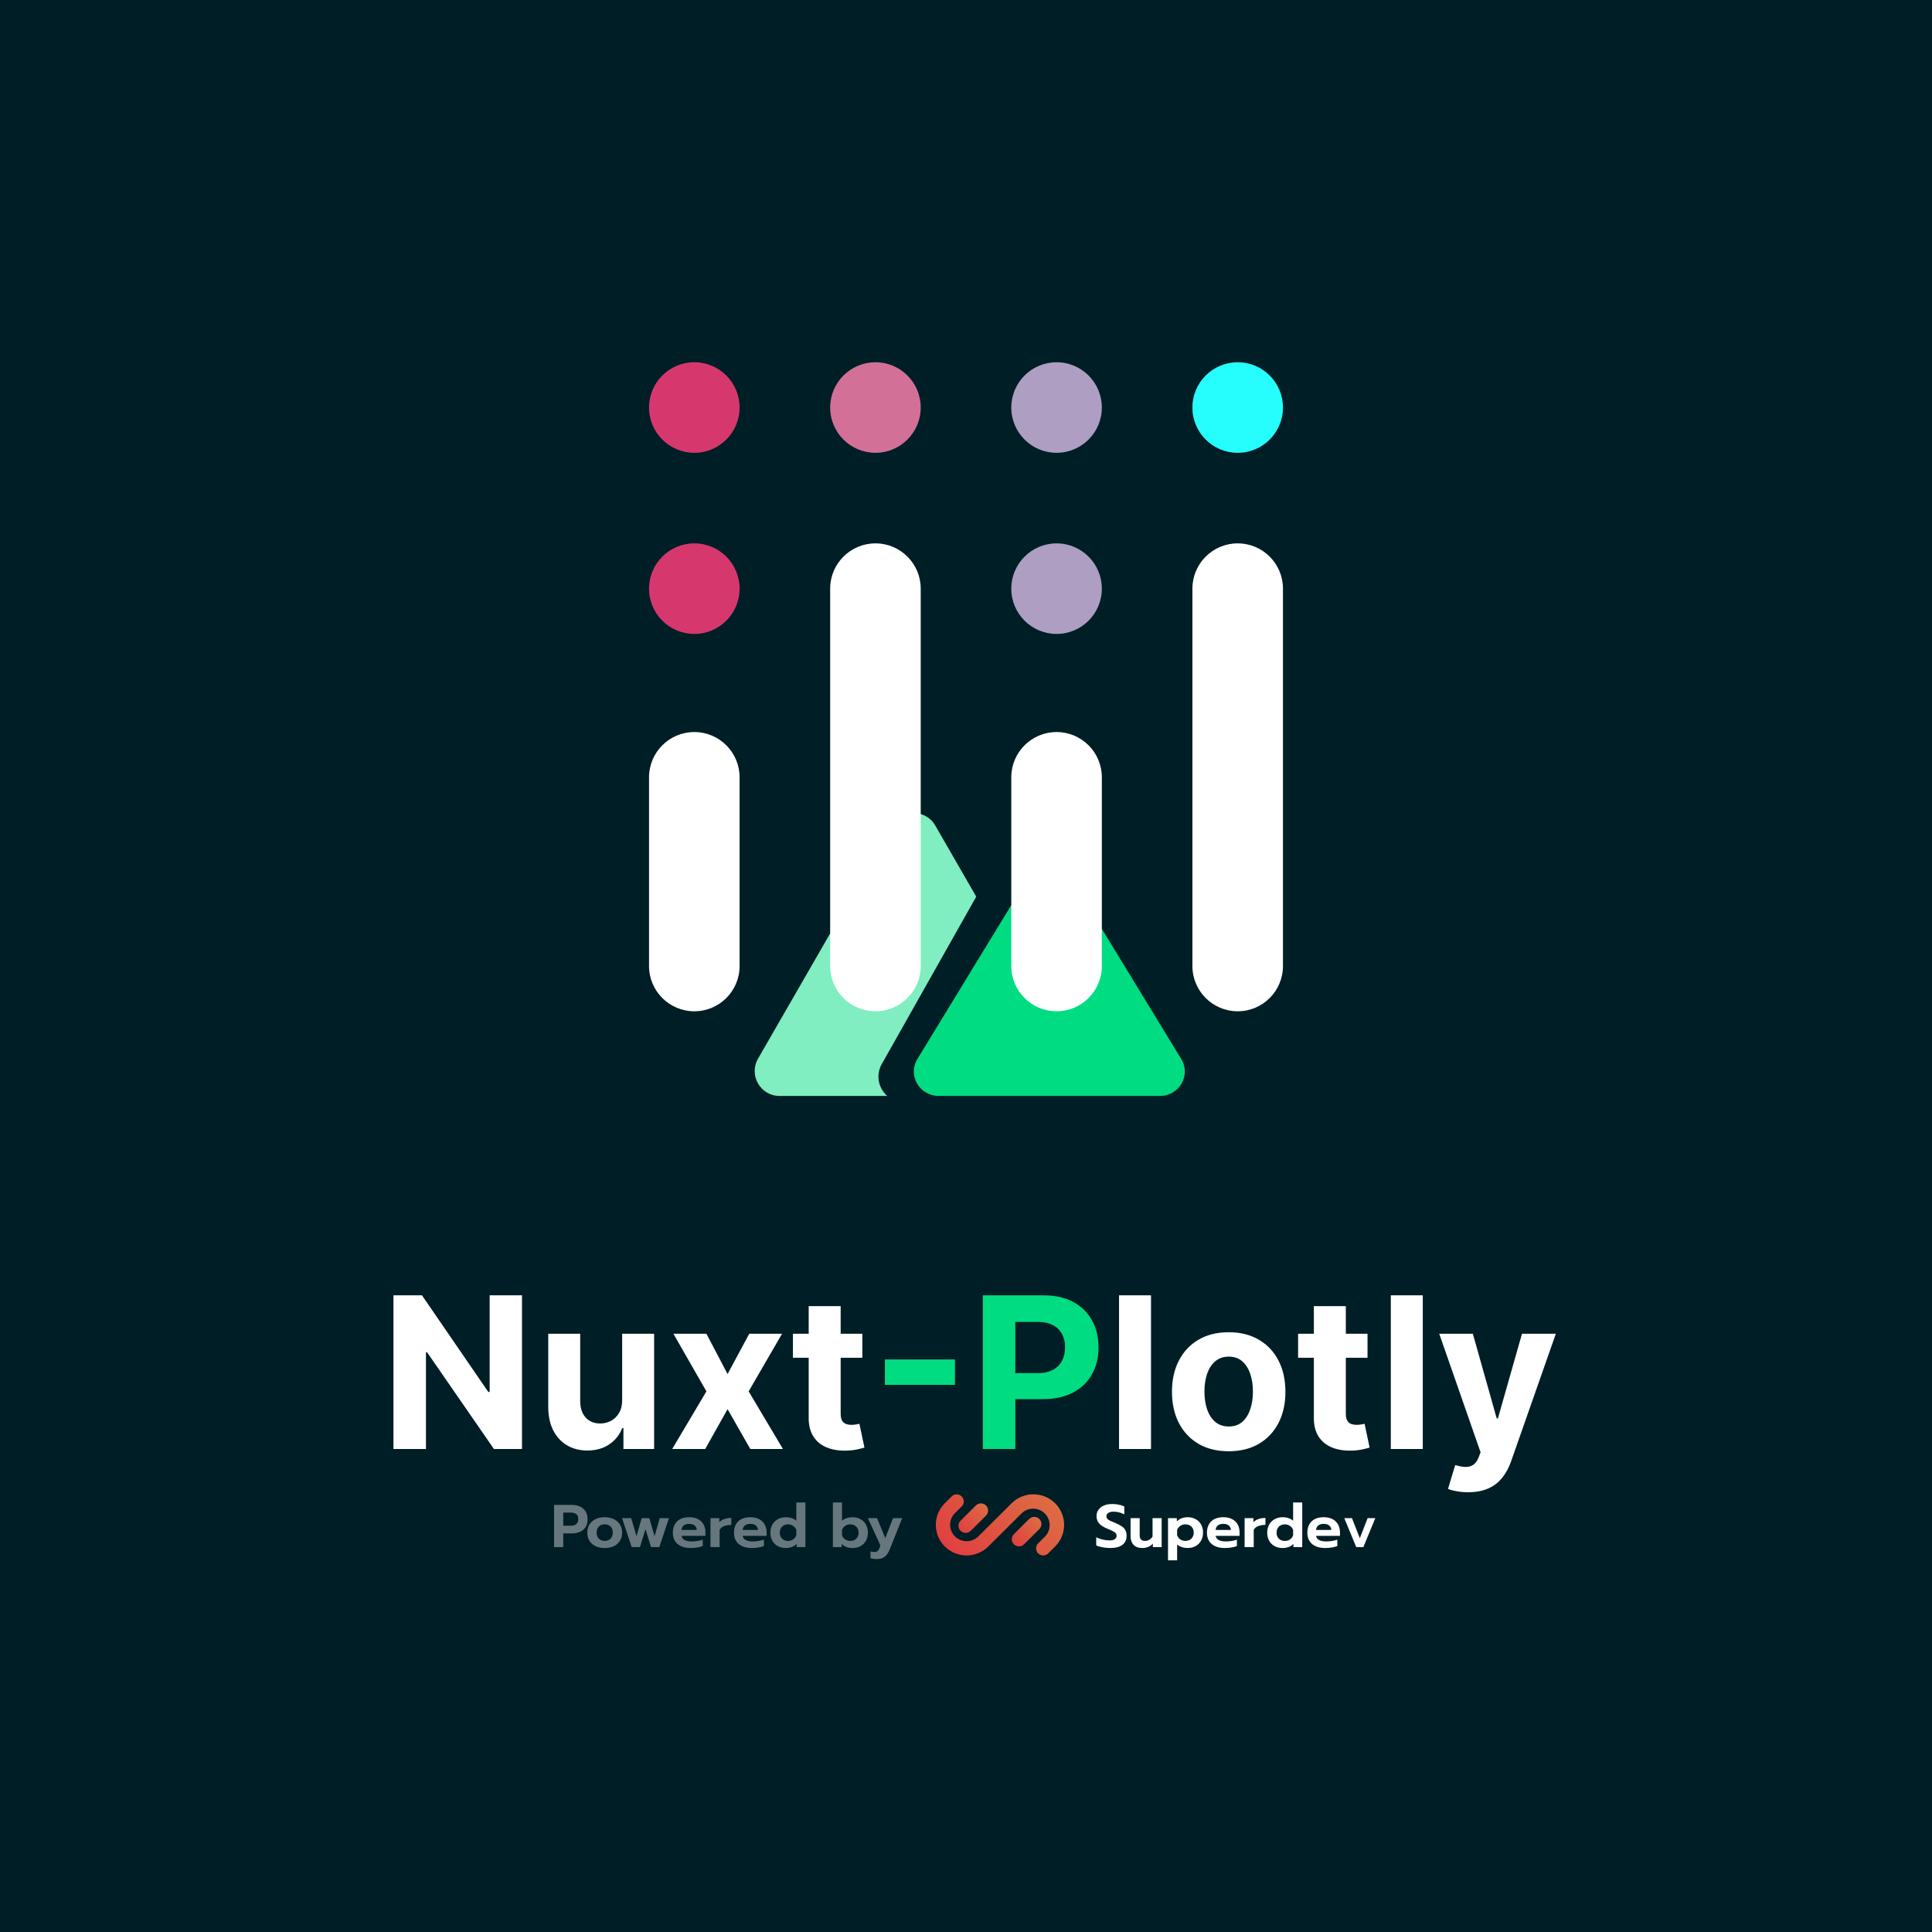
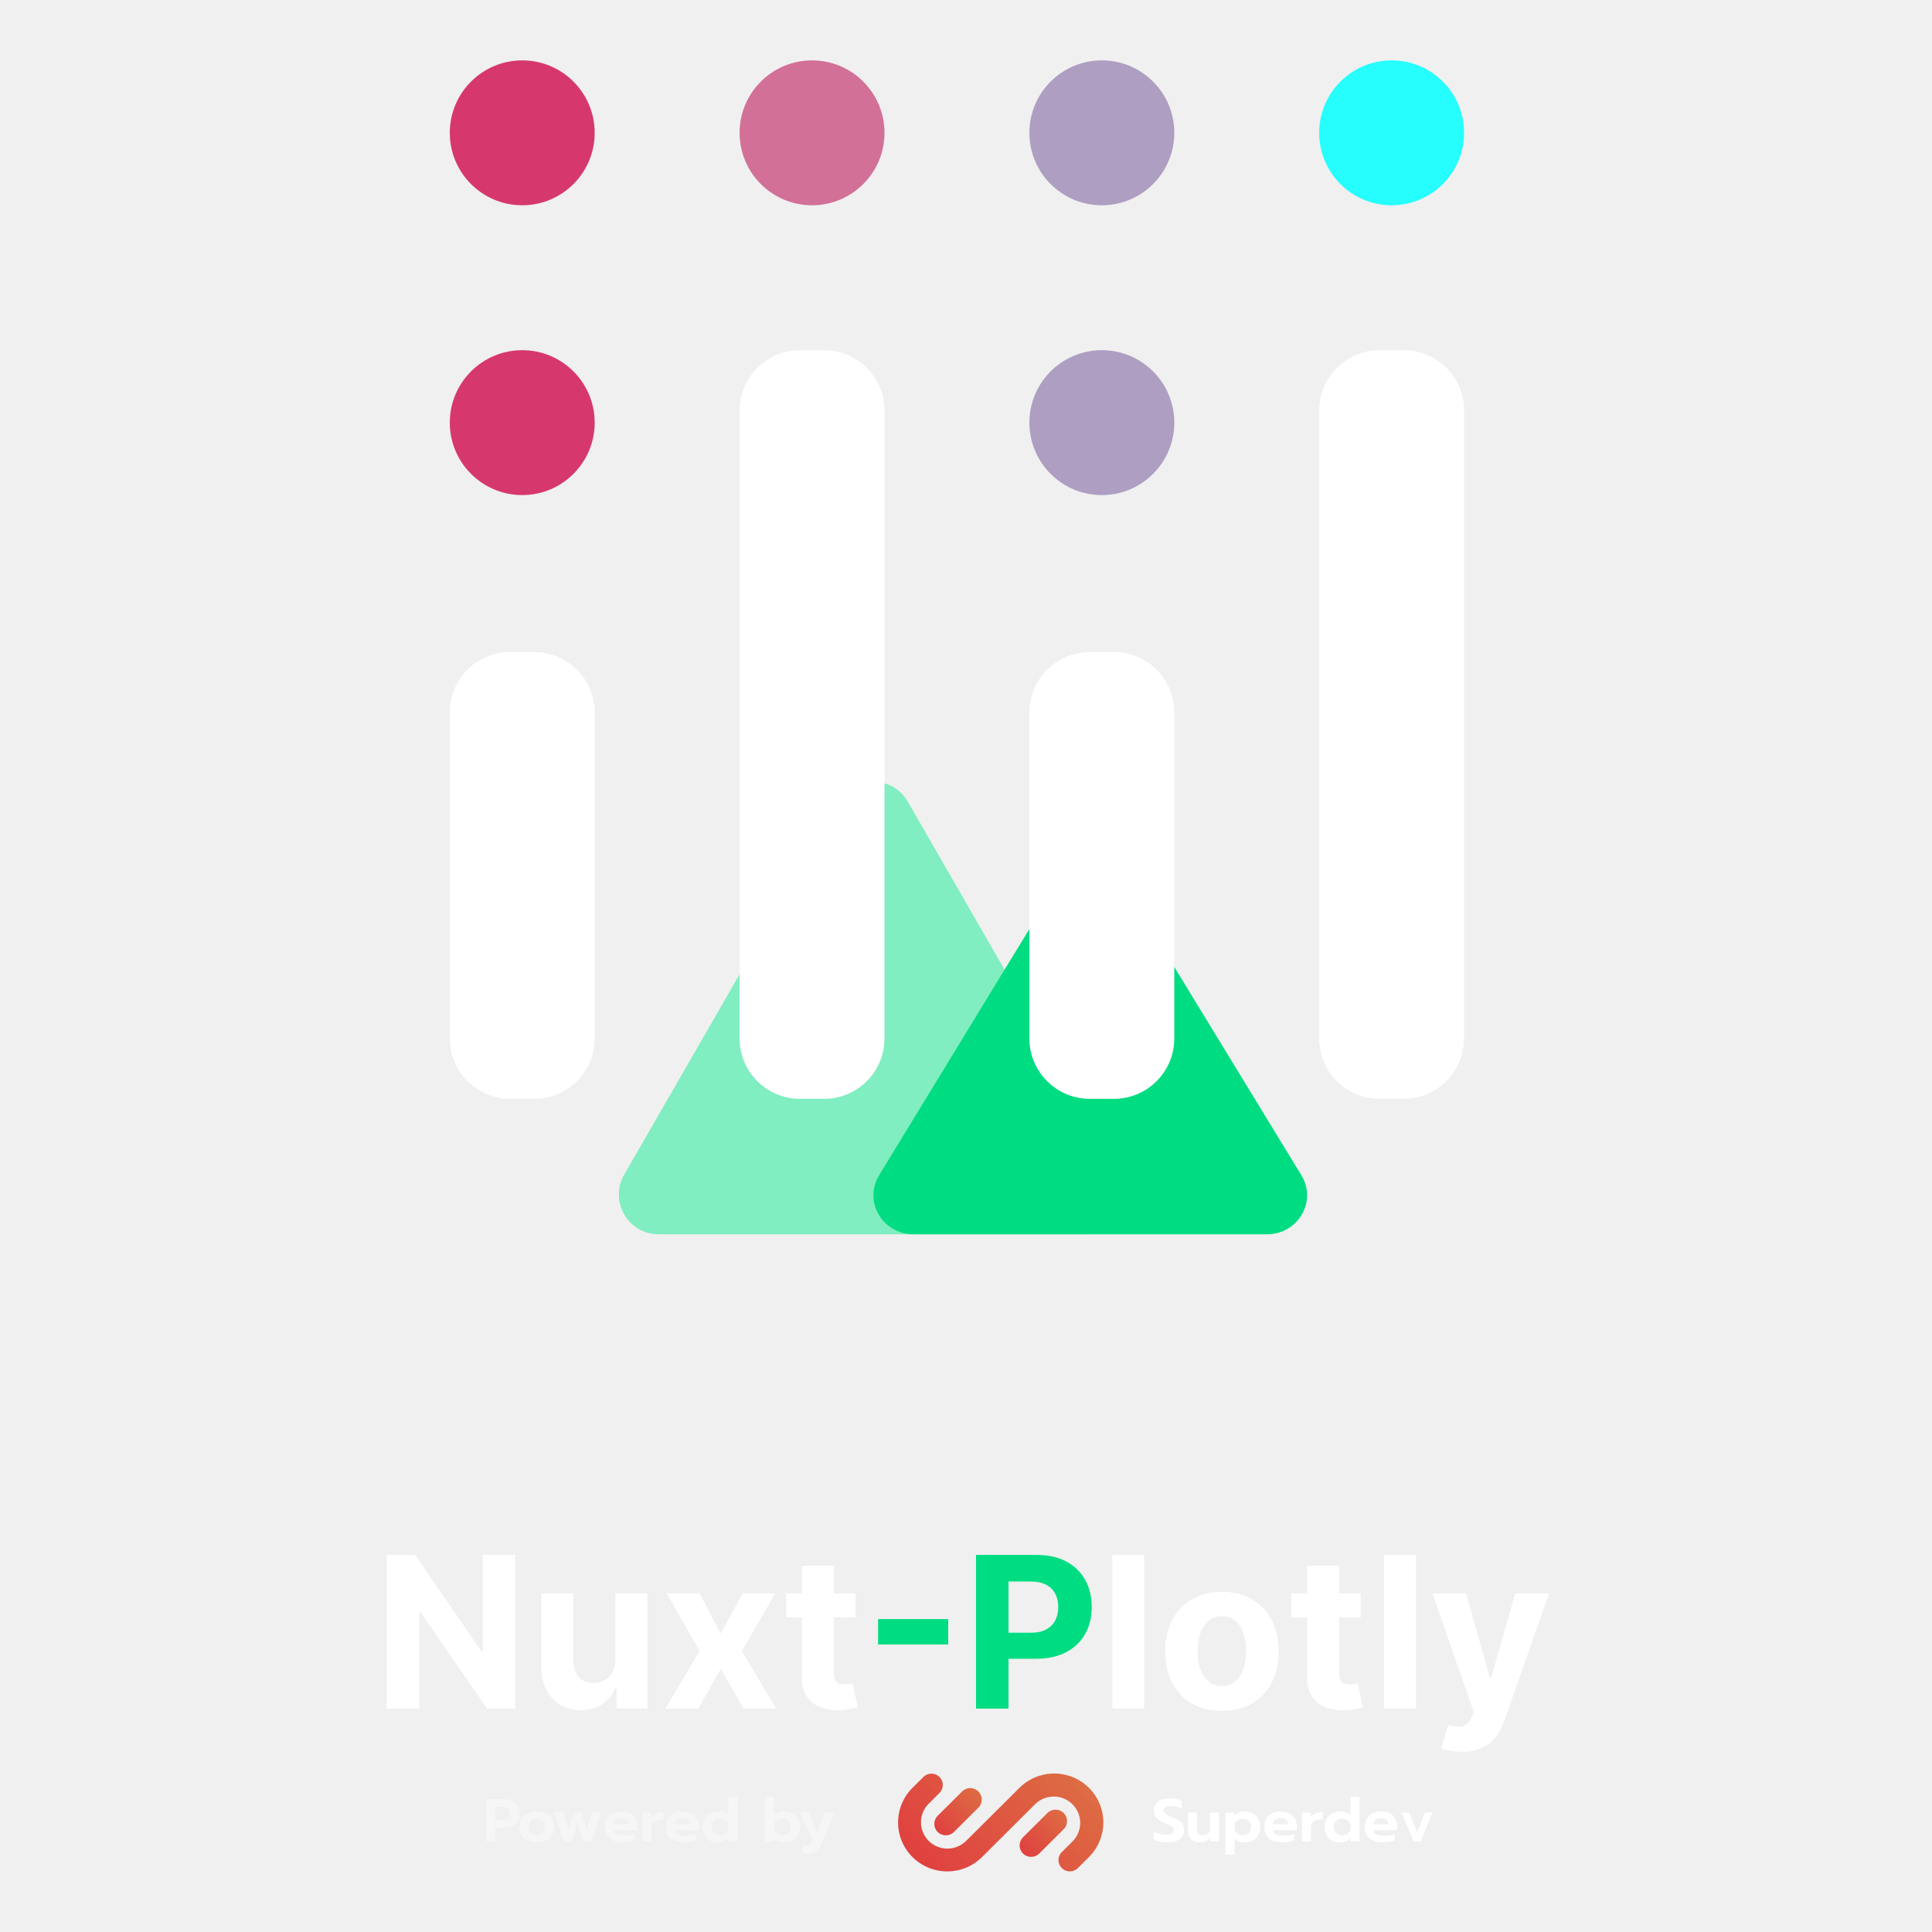
<svg xmlns="http://www.w3.org/2000/svg" width="256" height="256" viewBox="0 0 256 256" fill="none">
-   <rect width="256" height="256" fill="#001E26" />
-   <path d="M118.236 109.387C119.501 107.191 122.663 107.191 123.929 109.387L141.719 140.277C142.984 142.473 141.403 145.219 138.872 145.219H103.292C100.762 145.219 99.18 142.473 100.445 140.277L118.236 109.387Z" fill="#80EEC0" />
-   <path d="M131.14 115.655C132.395 113.43 135.534 113.43 136.79 115.655L151.091 140.995C152.347 143.219 150.777 146 148.266 146H119.663C117.152 146 115.583 143.219 116.838 140.995L131.14 115.655Z" fill="#001E26" />
-   <path d="M136.19 116.348C137.476 114.24 140.606 114.24 141.892 116.348L156.528 140.333C157.843 142.488 156.25 145.219 153.677 145.219H124.404C121.832 145.219 120.238 142.488 121.553 140.333L136.19 116.348Z" fill="#00DC82" />
-   <path d="M69.168 171.636V192H65.449L56.59 179.183H56.441V192H52.135V171.636H55.913L64.703 184.443H64.882V171.636H69.168ZM82.439 185.497V176.727H86.675V192H82.609V189.226H82.449C82.105 190.121 81.531 190.84 80.729 191.384C79.934 191.927 78.963 192.199 77.816 192.199C76.795 192.199 75.897 191.967 75.121 191.503C74.346 191.039 73.739 190.379 73.302 189.524C72.871 188.669 72.652 187.645 72.645 186.452V176.727H76.881V185.696C76.888 186.598 77.13 187.31 77.607 187.834C78.084 188.357 78.724 188.619 79.526 188.619C80.037 188.619 80.514 188.503 80.958 188.271C81.402 188.033 81.76 187.681 82.032 187.217C82.31 186.753 82.446 186.18 82.439 185.497ZM93.603 176.727L96.407 182.067L99.281 176.727H103.626L99.201 184.364L103.745 192H99.42L96.407 186.72L93.444 192H89.069L93.603 184.364L89.228 176.727H93.603ZM114.265 176.727V179.909H105.068V176.727H114.265ZM107.156 173.068H111.392V187.307C111.392 187.698 111.451 188.003 111.57 188.222C111.69 188.434 111.856 188.583 112.068 188.669C112.286 188.755 112.538 188.798 112.823 188.798C113.022 188.798 113.221 188.782 113.42 188.749C113.619 188.709 113.771 188.679 113.877 188.659L114.544 191.811C114.331 191.877 114.033 191.954 113.649 192.04C113.264 192.133 112.797 192.189 112.247 192.209C111.226 192.249 110.331 192.113 109.562 191.801C108.8 191.49 108.206 191.006 107.782 190.349C107.358 189.693 107.149 188.865 107.156 187.864V173.068ZM152.514 171.636V192H148.278V171.636H152.514ZM162.808 192.298C161.263 192.298 159.927 191.97 158.801 191.314C157.68 190.651 156.815 189.73 156.205 188.55C155.596 187.363 155.291 185.988 155.291 184.423C155.291 182.846 155.596 181.467 156.205 180.287C156.815 179.1 157.68 178.179 158.801 177.523C159.927 176.86 161.263 176.528 162.808 176.528C164.352 176.528 165.685 176.86 166.805 177.523C167.932 178.179 168.8 179.1 169.41 180.287C170.02 181.467 170.325 182.846 170.325 184.423C170.325 185.988 170.02 187.363 169.41 188.55C168.8 189.73 167.932 190.651 166.805 191.314C165.685 191.97 164.352 192.298 162.808 192.298ZM162.828 189.017C163.53 189.017 164.117 188.818 164.588 188.42C165.058 188.016 165.413 187.466 165.651 186.77C165.897 186.074 166.019 185.282 166.019 184.393C166.019 183.505 165.897 182.713 165.651 182.017C165.413 181.321 165.058 180.771 164.588 180.366C164.117 179.962 163.53 179.76 162.828 179.76C162.118 179.76 161.522 179.962 161.038 180.366C160.561 180.771 160.199 181.321 159.954 182.017C159.715 182.713 159.596 183.505 159.596 184.393C159.596 185.282 159.715 186.074 159.954 186.77C160.199 187.466 160.561 188.016 161.038 188.42C161.522 188.818 162.118 189.017 162.828 189.017ZM181.203 176.727V179.909H172.005V176.727H181.203ZM174.093 173.068H178.329V187.307C178.329 187.698 178.389 188.003 178.508 188.222C178.627 188.434 178.793 188.583 179.005 188.669C179.224 188.755 179.476 188.798 179.761 188.798C179.96 188.798 180.159 188.782 180.357 188.749C180.556 188.709 180.709 188.679 180.815 188.659L181.481 191.811C181.269 191.877 180.971 191.954 180.586 192.04C180.202 192.133 179.734 192.189 179.184 192.209C178.163 192.249 177.268 192.113 176.499 191.801C175.737 191.49 175.144 191.006 174.72 190.349C174.295 189.693 174.087 188.865 174.093 187.864V173.068ZM188.526 171.636V192H184.29V171.636H188.526ZM194.534 197.727C193.997 197.727 193.493 197.684 193.023 197.598C192.559 197.518 192.174 197.416 191.869 197.29L192.824 194.128C193.321 194.28 193.768 194.363 194.166 194.376C194.57 194.39 194.918 194.297 195.21 194.098C195.508 193.899 195.75 193.561 195.936 193.084L196.184 192.438L190.706 176.727H195.16L198.322 187.943H198.481L201.673 176.727H206.157L200.221 193.651C199.936 194.473 199.549 195.188 199.058 195.798C198.574 196.415 197.961 196.889 197.219 197.22C196.476 197.558 195.581 197.727 194.534 197.727Z" fill="white" />
-   <path d="M126.54 180.138V183.499H117.253V180.138H126.54ZM130.229 192V171.636H138.263C139.807 171.636 141.123 171.931 142.21 172.521C143.298 173.105 144.126 173.917 144.696 174.957C145.273 175.991 145.561 177.185 145.561 178.537C145.561 179.889 145.27 181.082 144.686 182.116C144.103 183.151 143.258 183.956 142.151 184.533C141.05 185.109 139.718 185.398 138.154 185.398H133.033V181.947H137.458C138.286 181.947 138.969 181.805 139.506 181.52C140.049 181.228 140.454 180.827 140.719 180.317C140.991 179.8 141.127 179.206 141.127 178.537C141.127 177.861 140.991 177.271 140.719 176.767C140.454 176.257 140.049 175.862 139.506 175.584C138.962 175.299 138.273 175.156 137.438 175.156H134.534V192H130.229Z" fill="#00DC82" />
-   <circle cx="92" cy="78" r="6" fill="#D6386E" />
-   <circle cx="92" cy="54" r="6" fill="#D6386E" />
-   <circle cx="116" cy="54" r="6" fill="#D27098" />
-   <circle cx="140" cy="54" r="6" fill="#AD9EC2" />
-   <circle cx="140" cy="78" r="6" fill="#AD9EC2" />
-   <circle cx="164" cy="54" r="6" fill="#25FEFD" />
-   <rect x="86" y="97" width="12" height="37" rx="6" fill="white" />
-   <rect x="110" y="72" width="12" height="62" rx="6" fill="white" />
-   <rect x="134" y="97" width="12" height="37" rx="6" fill="white" />
-   <rect x="158" y="72" width="12" height="62" rx="6" fill="white" />
-   <path d="M73.416 199.408H75.768C76.403 199.408 76.909 199.576 77.288 199.912C77.667 200.243 77.856 200.704 77.856 201.296C77.856 201.904 77.667 202.371 77.288 202.696C76.915 203.021 76.408 203.184 75.768 203.184H74.632V205H73.416V199.408ZM75.592 202.168C76.28 202.168 76.624 201.877 76.624 201.296C76.624 200.971 76.531 200.744 76.344 200.616C76.163 200.488 75.912 200.424 75.592 200.424H74.632V202.168H75.592ZM80.13 205.12C79.666 205.12 79.258 205.037 78.906 204.872C78.56 204.701 78.29 204.464 78.099 204.16C77.912 203.851 77.819 203.491 77.819 203.08C77.819 202.68 77.912 202.325 78.099 202.016C78.29 201.707 78.56 201.467 78.906 201.296C79.258 201.125 79.666 201.04 80.13 201.04C80.589 201.04 80.992 201.125 81.338 201.296C81.691 201.467 81.96 201.707 82.147 202.016C82.338 202.325 82.434 202.68 82.434 203.08C82.434 203.491 82.338 203.851 82.147 204.16C81.96 204.464 81.693 204.701 81.347 204.872C81 205.037 80.594 205.12 80.13 205.12ZM80.13 204.176C80.456 204.176 80.715 204.077 80.906 203.88C81.099 203.677 81.195 203.411 81.195 203.08C81.195 202.739 81.099 202.472 80.906 202.28C80.72 202.083 80.461 201.984 80.13 201.984C79.8 201.984 79.538 202.083 79.347 202.28C79.154 202.472 79.058 202.739 79.058 203.08C79.058 203.411 79.154 203.677 79.347 203.88C79.544 204.077 79.805 204.176 80.13 204.176ZM82.428 201.16H83.636L84.34 203.56L85.028 201.16H86.036L86.732 203.56L87.428 201.16H88.636L87.364 205H86.268L85.532 202.616L84.796 205H83.7L82.428 201.16ZM91.522 205.12C90.786 205.12 90.208 204.944 89.786 204.592C89.365 204.235 89.154 203.736 89.154 203.096C89.154 202.461 89.341 201.96 89.714 201.592C90.093 201.224 90.632 201.04 91.33 201.04C91.789 201.04 92.178 201.125 92.498 201.296C92.818 201.467 93.061 201.704 93.226 202.008C93.392 202.307 93.474 202.645 93.474 203.024V203.512H90.306C90.392 204.003 90.85 204.248 91.682 204.248C91.928 204.248 92.181 204.227 92.442 204.184C92.704 204.141 92.93 204.083 93.122 204.008V204.856C92.936 204.936 92.696 205 92.402 205.048C92.109 205.096 91.816 205.12 91.522 205.12ZM92.33 202.728C92.314 202.472 92.218 202.275 92.042 202.136C91.866 201.992 91.624 201.92 91.314 201.92C91.01 201.92 90.77 201.992 90.594 202.136C90.418 202.28 90.322 202.477 90.306 202.728H92.33ZM94.143 201.16H95.311V201.712C95.465 201.525 95.681 201.384 95.959 201.288C96.236 201.187 96.551 201.136 96.903 201.136V202.056C96.535 202.056 96.209 202.112 95.927 202.224C95.649 202.336 95.457 202.507 95.351 202.736V205H94.143V201.16ZM99.624 205.12C98.888 205.12 98.309 204.944 97.888 204.592C97.467 204.235 97.256 203.736 97.256 203.096C97.256 202.461 97.443 201.96 97.816 201.592C98.195 201.224 98.733 201.04 99.432 201.04C99.891 201.04 100.28 201.125 100.6 201.296C100.92 201.467 101.163 201.704 101.328 202.008C101.493 202.307 101.576 202.645 101.576 203.024V203.512H98.408C98.493 204.003 98.952 204.248 99.784 204.248C100.029 204.248 100.283 204.227 100.544 204.184C100.805 204.141 101.032 204.083 101.224 204.008V204.856C101.037 204.936 100.797 205 100.504 205.048C100.211 205.096 99.917 205.12 99.624 205.12ZM100.432 202.728C100.416 202.472 100.32 202.275 100.144 202.136C99.968 201.992 99.725 201.92 99.416 201.92C99.112 201.92 98.872 201.992 98.696 202.136C98.52 202.28 98.424 202.477 98.408 202.728H100.432ZM104.116 205.12C103.721 205.12 103.369 205.037 103.06 204.872C102.756 204.701 102.516 204.464 102.34 204.16C102.169 203.851 102.084 203.493 102.084 203.088C102.084 202.688 102.169 202.333 102.34 202.024C102.511 201.715 102.751 201.475 103.06 201.304C103.369 201.128 103.721 201.04 104.116 201.04C104.404 201.04 104.668 201.08 104.908 201.16C105.148 201.24 105.351 201.355 105.516 201.504V199.088H106.724V205H105.556V204.584C105.359 204.771 105.143 204.907 104.908 204.992C104.679 205.077 104.415 205.12 104.116 205.12ZM104.428 204.184C104.679 204.184 104.9 204.117 105.092 203.984C105.289 203.851 105.431 203.672 105.516 203.448V202.72C105.441 202.501 105.303 202.325 105.1 202.192C104.903 202.053 104.679 201.984 104.428 201.984C104.103 201.984 103.836 202.085 103.628 202.288C103.425 202.491 103.324 202.757 103.324 203.088C103.324 203.419 103.425 203.685 103.628 203.888C103.836 204.085 104.103 204.184 104.428 204.184ZM112.969 205.12C112.671 205.12 112.404 205.077 112.169 204.992C111.94 204.907 111.727 204.771 111.529 204.584V205H110.361V199.088H111.569V201.504C111.74 201.355 111.948 201.24 112.193 201.16C112.439 201.08 112.697 201.04 112.969 201.04C113.369 201.04 113.721 201.128 114.025 201.304C114.335 201.475 114.575 201.715 114.745 202.024C114.916 202.333 115.001 202.688 115.001 203.088C115.001 203.493 114.916 203.851 114.745 204.16C114.575 204.464 114.335 204.701 114.025 204.872C113.721 205.037 113.369 205.12 112.969 205.12ZM112.665 204.184C112.991 204.184 113.255 204.085 113.457 203.888C113.665 203.685 113.769 203.419 113.769 203.088C113.769 202.757 113.665 202.491 113.457 202.288C113.255 202.085 112.991 201.984 112.665 201.984C112.415 201.984 112.188 202.053 111.985 202.192C111.788 202.325 111.649 202.501 111.569 202.72V203.448C111.655 203.672 111.796 203.851 111.993 203.984C112.191 204.117 112.415 204.184 112.665 204.184ZM116.214 206.584C116.054 206.584 115.889 206.573 115.718 206.552C115.553 206.531 115.428 206.501 115.342 206.464V205.56C115.497 205.619 115.668 205.648 115.854 205.648C116.046 205.648 116.19 205.605 116.286 205.52C116.388 205.435 116.47 205.301 116.534 205.12L116.662 204.792L114.998 201.16H116.214L117.302 203.808L118.334 201.16H119.542L117.91 205.264C117.729 205.717 117.505 206.051 117.238 206.264C116.972 206.477 116.63 206.584 116.214 206.584Z" fill="white" fill-opacity="0.4" />
-   <path d="M130.651 200.828C131.023 200.458 131.023 199.857 130.651 199.486C130.279 199.116 129.675 199.116 129.303 199.486L127.281 201.499C126.908 201.87 126.908 202.471 127.28 202.842C127.653 203.212 128.256 203.212 128.629 202.841L130.651 200.828Z" fill="url(#paint0_linear_6_11)" />
-   <path d="M138.225 206.106C138.038 206.106 137.857 206.051 137.702 205.948C137.547 205.845 137.426 205.699 137.355 205.528C137.284 205.357 137.265 205.168 137.302 204.987C137.338 204.805 137.427 204.638 137.559 204.507L138.476 203.594C138.872 203.182 139.09 202.633 139.083 202.063C139.077 201.494 138.847 200.949 138.442 200.546C138.038 200.143 137.491 199.914 136.918 199.907C136.346 199.901 135.794 200.118 135.38 200.511L130.952 204.919C130.188 205.679 129.153 206.106 128.072 206.106C126.992 206.106 125.957 205.679 125.193 204.919C124.429 204.159 124 203.128 124 202.053C124 200.978 124.429 199.947 125.193 199.187L126.099 198.285C126.276 198.109 126.515 198.01 126.765 198.01C127.014 198.01 127.254 198.109 127.43 198.285C127.607 198.46 127.706 198.699 127.706 198.947C127.706 199.196 127.607 199.434 127.43 199.61L126.523 200.511C126.118 200.921 125.892 201.474 125.895 202.049C125.897 202.624 126.128 203.174 126.536 203.581C126.945 203.987 127.498 204.217 128.076 204.219C128.653 204.222 129.208 203.997 129.62 203.594L134.049 199.187C134.813 198.427 135.849 198 136.928 198C138.008 198 139.044 198.427 139.808 199.187C140.571 199.947 141 200.978 141 202.053C141 203.128 140.571 204.159 139.807 204.919L138.889 205.832C138.802 205.919 138.699 205.988 138.585 206.035C138.47 206.082 138.348 206.106 138.225 206.106Z" fill="url(#paint1_linear_6_11)" />
-   <path d="M134.344 203.284C133.972 203.654 133.972 204.255 134.344 204.626C134.716 204.997 135.32 204.996 135.692 204.626L137.715 202.613C138.087 202.242 138.087 201.641 137.715 201.271C137.342 200.9 136.739 200.9 136.366 201.271L134.344 203.284Z" fill="url(#paint2_linear_6_11)" />
-   <path d="M147.096 205.12C146.755 205.12 146.416 205.088 146.08 205.024C145.744 204.96 145.469 204.875 145.256 204.768V203.696C145.539 203.835 145.832 203.939 146.136 204.008C146.44 204.077 146.731 204.112 147.008 204.112C147.317 204.112 147.552 204.059 147.712 203.952C147.872 203.845 147.952 203.696 147.952 203.504C147.952 203.365 147.912 203.248 147.832 203.152C147.752 203.056 147.635 202.971 147.48 202.896C147.331 202.816 147.099 202.712 146.784 202.584C146.261 202.371 145.883 202.133 145.648 201.872C145.413 201.605 145.296 201.277 145.296 200.888C145.296 200.573 145.381 200.296 145.552 200.056C145.723 199.811 145.963 199.621 146.272 199.488C146.581 199.355 146.939 199.288 147.344 199.288C147.675 199.288 147.968 199.315 148.224 199.368C148.48 199.421 148.731 199.504 148.976 199.616V200.656C148.507 200.421 148.037 200.304 147.568 200.304C147.269 200.304 147.035 200.357 146.864 200.464C146.693 200.565 146.608 200.712 146.608 200.904C146.608 201.043 146.648 201.157 146.728 201.248C146.808 201.339 146.92 201.419 147.064 201.488C147.208 201.557 147.443 201.659 147.768 201.792C148.147 201.952 148.443 202.107 148.656 202.256C148.869 202.4 149.027 202.573 149.128 202.776C149.229 202.973 149.28 203.219 149.28 203.512C149.28 204.019 149.096 204.413 148.728 204.696C148.365 204.979 147.821 205.12 147.096 205.12ZM151.374 205.12C150.851 205.12 150.459 204.979 150.198 204.696C149.936 204.408 149.806 204.027 149.806 203.552V201.16H151.014V203.424C151.014 203.925 151.246 204.176 151.71 204.176C151.912 204.176 152.102 204.128 152.278 204.032C152.454 203.936 152.6 203.792 152.718 203.6V201.16H153.926V205H152.758V204.536C152.587 204.733 152.379 204.88 152.134 204.976C151.894 205.072 151.64 205.12 151.374 205.12ZM154.768 201.16H155.936V201.584C156.325 201.221 156.805 201.04 157.376 201.04C157.776 201.04 158.128 201.125 158.432 201.296C158.741 201.461 158.981 201.699 159.152 202.008C159.322 202.312 159.408 202.667 159.408 203.072C159.408 203.472 159.322 203.827 159.152 204.136C158.981 204.445 158.741 204.688 158.432 204.864C158.128 205.035 157.776 205.12 157.376 205.12C157.104 205.12 156.845 205.08 156.6 205C156.354 204.92 156.146 204.805 155.976 204.656V206.752H154.768V201.16ZM157.072 204.176C157.397 204.176 157.661 204.075 157.864 203.872C158.072 203.669 158.176 203.403 158.176 203.072C158.176 202.741 158.072 202.477 157.864 202.28C157.661 202.083 157.397 201.984 157.072 201.984C156.821 201.984 156.597 202.051 156.4 202.184C156.202 202.317 156.061 202.493 155.976 202.712V203.44C156.056 203.664 156.194 203.843 156.392 203.976C156.594 204.109 156.821 204.176 157.072 204.176ZM162.296 205.12C161.56 205.12 160.981 204.944 160.56 204.592C160.139 204.235 159.928 203.736 159.928 203.096C159.928 202.461 160.115 201.96 160.488 201.592C160.867 201.224 161.405 201.04 162.104 201.04C162.563 201.04 162.952 201.125 163.272 201.296C163.592 201.467 163.835 201.704 164 202.008C164.165 202.307 164.248 202.645 164.248 203.024V203.512H161.08C161.165 204.003 161.624 204.248 162.456 204.248C162.701 204.248 162.955 204.227 163.216 204.184C163.477 204.141 163.704 204.083 163.896 204.008V204.856C163.709 204.936 163.469 205 163.176 205.048C162.883 205.096 162.589 205.12 162.296 205.12ZM163.104 202.728C163.088 202.472 162.992 202.275 162.816 202.136C162.64 201.992 162.397 201.92 162.088 201.92C161.784 201.92 161.544 201.992 161.368 202.136C161.192 202.28 161.096 202.477 161.08 202.728H163.104ZM164.916 201.16H166.084V201.712C166.239 201.525 166.455 201.384 166.732 201.288C167.009 201.187 167.324 201.136 167.676 201.136V202.056C167.308 202.056 166.983 202.112 166.7 202.224C166.423 202.336 166.231 202.507 166.124 202.736V205H164.916V201.16ZM169.944 205.12C169.55 205.12 169.198 205.037 168.888 204.872C168.584 204.701 168.344 204.464 168.168 204.16C167.998 203.851 167.912 203.493 167.912 203.088C167.912 202.688 167.998 202.333 168.168 202.024C168.339 201.715 168.579 201.475 168.888 201.304C169.198 201.128 169.55 201.04 169.944 201.04C170.232 201.04 170.496 201.08 170.736 201.16C170.976 201.24 171.179 201.355 171.344 201.504V199.088H172.552V205H171.384V204.584C171.187 204.771 170.971 204.907 170.736 204.992C170.507 205.077 170.243 205.12 169.944 205.12ZM170.256 204.184C170.507 204.184 170.728 204.117 170.92 203.984C171.118 203.851 171.259 203.672 171.344 203.448V202.72C171.27 202.501 171.131 202.325 170.928 202.192C170.731 202.053 170.507 201.984 170.256 201.984C169.931 201.984 169.664 202.085 169.456 202.288C169.254 202.491 169.152 202.757 169.152 203.088C169.152 203.419 169.254 203.685 169.456 203.888C169.664 204.085 169.931 204.184 170.256 204.184ZM175.601 205.12C174.865 205.12 174.286 204.944 173.865 204.592C173.443 204.235 173.233 203.736 173.233 203.096C173.233 202.461 173.419 201.96 173.793 201.592C174.171 201.224 174.71 201.04 175.409 201.04C175.867 201.04 176.257 201.125 176.577 201.296C176.897 201.467 177.139 201.704 177.305 202.008C177.47 202.307 177.553 202.645 177.553 203.024V203.512H174.385C174.47 204.003 174.929 204.248 175.761 204.248C176.006 204.248 176.259 204.227 176.521 204.184C176.782 204.141 177.009 204.083 177.201 204.008V204.856C177.014 204.936 176.774 205 176.481 205.048C176.187 205.096 175.894 205.12 175.601 205.12ZM176.409 202.728C176.393 202.472 176.297 202.275 176.121 202.136C175.945 201.992 175.702 201.92 175.393 201.92C175.089 201.92 174.849 201.992 174.673 202.136C174.497 202.28 174.401 202.477 174.385 202.728H176.409ZM178.125 201.16H179.141L180.181 203.816L181.221 201.16H182.237L180.653 205H179.709L178.125 201.16Z" fill="white" />
+   <path d="M111.177 106.22C113.201 102.705 118.261 102.705 120.286 106.22L148.75 155.643C150.774 159.158 148.244 163.551 144.196 163.551H87.267C83.218 163.551 80.688 159.158 82.712 155.643L111.177 106.22Z" fill="#80EEC0" />
+   <path d="M139.904 117.356C141.961 113.985 146.97 113.985 149.027 117.356L172.446 155.733C174.55 159.182 172 163.551 167.884 163.551H121.047C116.931 163.551 114.381 159.182 116.485 155.733L139.904 117.356Z" fill="#00DC82" />
+   <path d="M68.268 206.036V226.4H64.549L55.69 213.583H55.541V226.4H51.235V206.036H55.014L63.803 218.843H63.982V206.036H68.268ZM81.54 219.897V211.127H85.775V226.4H81.709V223.626H81.549C81.205 224.521 80.631 225.24 79.829 225.784C79.034 226.327 78.063 226.599 76.916 226.599C75.895 226.599 74.997 226.367 74.221 225.903C73.446 225.439 72.839 224.779 72.402 223.924C71.971 223.069 71.752 222.045 71.745 220.852V211.127H75.981V220.096C75.988 220.998 76.23 221.71 76.707 222.234C77.184 222.758 77.824 223.019 78.626 223.019C79.136 223.019 79.614 222.903 80.058 222.671C80.502 222.433 80.86 222.081 81.132 221.617C81.41 221.153 81.546 220.58 81.54 219.897ZM92.703 211.127L95.507 216.467L98.381 211.127H102.726L98.301 218.764L102.845 226.4H98.52L95.507 221.12L92.544 226.4H88.169L92.703 218.764L88.328 211.127H92.703ZM113.365 211.127V214.309H104.168V211.127H113.365ZM106.256 207.468H110.492V221.707C110.492 222.098 110.551 222.403 110.67 222.622C110.79 222.834 110.956 222.983 111.168 223.069C111.386 223.155 111.638 223.198 111.923 223.198C112.122 223.198 112.321 223.182 112.52 223.149C112.719 223.109 112.871 223.079 112.977 223.059L113.643 226.211C113.431 226.277 113.133 226.354 112.749 226.44C112.364 226.533 111.897 226.589 111.347 226.609C110.326 226.649 109.431 226.513 108.662 226.201C107.9 225.89 107.306 225.406 106.882 224.749C106.458 224.093 106.249 223.265 106.256 222.264V207.468ZM151.614 206.036V226.4H147.378V206.036H151.614ZM161.908 226.698C160.363 226.698 159.028 226.37 157.901 225.714C156.78 225.051 155.915 224.13 155.305 222.95C154.696 221.763 154.391 220.388 154.391 218.823C154.391 217.246 154.696 215.867 155.305 214.687C155.915 213.5 156.78 212.579 157.901 211.923C159.028 211.26 160.363 210.928 161.908 210.928C163.452 210.928 164.785 211.26 165.905 211.923C167.032 212.579 167.9 213.5 168.51 214.687C169.12 215.867 169.425 217.246 169.425 218.823C169.425 220.388 169.12 221.763 168.51 222.95C167.9 224.13 167.032 225.051 165.905 225.714C164.785 226.37 163.452 226.698 161.908 226.698ZM161.928 223.417C162.63 223.417 163.217 223.218 163.688 222.82C164.158 222.416 164.513 221.866 164.751 221.17C164.997 220.474 165.119 219.682 165.119 218.793C165.119 217.905 164.997 217.113 164.751 216.417C164.513 215.721 164.158 215.171 163.688 214.767C163.217 214.362 162.63 214.16 161.928 214.16C161.218 214.16 160.622 214.362 160.138 214.767C159.661 215.171 159.299 215.721 159.054 216.417C158.815 217.113 158.696 217.905 158.696 218.793C158.696 219.682 158.815 220.474 159.054 221.17C159.299 221.866 159.661 222.416 160.138 222.82C160.622 223.218 161.218 223.417 161.928 223.417ZM180.303 211.127V214.309H171.105V211.127H180.303ZM173.193 207.468H177.429V221.707C177.429 222.098 177.489 222.403 177.608 222.622C177.727 222.834 177.893 222.983 178.105 223.069C178.324 223.155 178.576 223.198 178.861 223.198C179.06 223.198 179.259 223.182 179.457 223.149C179.656 223.109 179.809 223.079 179.915 223.059L180.581 226.211C180.369 226.277 180.071 226.354 179.686 226.44C179.302 226.533 178.834 226.589 178.284 226.609C177.263 226.649 176.368 226.513 175.599 226.201C174.837 225.89 174.244 225.406 173.82 224.749C173.395 224.093 173.187 223.265 173.193 222.264V207.468ZM187.626 206.036V226.4H183.39V206.036H187.626ZM193.634 232.127C193.097 232.127 192.593 232.084 192.123 231.998C191.659 231.918 191.274 231.816 190.969 231.69L191.924 228.528C192.421 228.68 192.868 228.763 193.266 228.776C193.67 228.79 194.018 228.697 194.31 228.498C194.608 228.299 194.85 227.961 195.036 227.484L195.284 226.838L189.806 211.127H194.26L197.422 222.343H197.581L200.773 211.127H205.257L199.321 228.051C199.036 228.873 198.649 229.588 198.158 230.198C197.674 230.815 197.061 231.289 196.319 231.62C195.576 231.958 194.681 232.127 193.634 232.127Z" fill="white" />
+   <path d="M125.64 214.538V217.899H116.353V214.538H125.64ZM129.329 226.4V206.036H137.363C138.907 206.036 140.223 206.331 141.31 206.921C142.398 207.505 143.226 208.317 143.796 209.357C144.373 210.392 144.661 211.585 144.661 212.937C144.661 214.289 144.37 215.482 143.786 216.517C143.203 217.551 142.358 218.356 141.251 218.933C140.15 219.509 138.818 219.798 137.254 219.798H132.133V216.347H136.558C137.386 216.347 138.069 216.205 138.606 215.92C139.149 215.628 139.554 215.227 139.819 214.717C140.091 214.2 140.227 213.606 140.227 212.937C140.227 212.261 140.091 211.671 139.819 211.167C139.554 210.657 139.149 210.262 138.606 209.984C138.062 209.699 137.373 209.556 136.538 209.556H133.634V226.4H129.329Z" fill="#00DC82" />
+   <ellipse cx="69.2" cy="56" rx="9.6" ry="9.6" fill="#D6386E" />
+   <ellipse cx="69.2" cy="17.6" rx="9.6" ry="9.6" fill="#D6386E" />
+   <ellipse cx="107.6" cy="17.6" rx="9.6" ry="9.6" fill="#D27098" />
+   <ellipse cx="146" cy="17.6" rx="9.6" ry="9.6" fill="#AD9EC2" />
+   <ellipse cx="146" cy="56" rx="9.6" ry="9.6" fill="#AD9EC2" />
+   <ellipse cx="184.4" cy="17.6" rx="9.6" ry="9.6" fill="#25FEFD" />
+   <rect x="59.6" y="86.4" width="19.2" height="59.2" rx="8" fill="white" />
+   <rect x="98" y="46.4" width="19.2" height="99.2" rx="8" fill="white" />
+   <rect x="136.4" y="86.4" width="19.2" height="59.2" rx="8" fill="white" />
+   <rect x="174.8" y="46.4" width="19.2" height="99.2" rx="8" fill="white" />
+   <path d="M64.416 238.408H66.768C67.403 238.408 67.909 238.576 68.288 238.912C68.667 239.243 68.856 239.704 68.856 240.296C68.856 240.904 68.667 241.371 68.288 241.696C67.915 242.021 67.408 242.184 66.768 242.184H65.632V244H64.416V238.408ZM66.592 241.168C67.28 241.168 67.624 240.877 67.624 240.296C67.624 239.971 67.531 239.744 67.344 239.616C67.163 239.488 66.912 239.424 66.592 239.424H65.632V241.168H66.592ZM71.13 244.12C70.666 244.12 70.258 244.037 69.906 243.872C69.56 243.701 69.29 243.464 69.099 243.16C68.912 242.851 68.819 242.491 68.819 242.08C68.819 241.68 68.912 241.325 69.099 241.016C69.29 240.707 69.56 240.467 69.906 240.296C70.258 240.125 70.666 240.04 71.13 240.04C71.589 240.04 71.992 240.125 72.338 240.296C72.691 240.467 72.96 240.707 73.147 241.016C73.338 241.325 73.434 241.68 73.434 242.08C73.434 242.491 73.338 242.851 73.147 243.16C72.96 243.464 72.693 243.701 72.347 243.872C72 244.037 71.594 244.12 71.13 244.12ZM71.13 243.176C71.456 243.176 71.715 243.077 71.906 242.88C72.099 242.677 72.195 242.411 72.195 242.08C72.195 241.739 72.099 241.472 71.906 241.28C71.72 241.083 71.461 240.984 71.13 240.984C70.8 240.984 70.538 241.083 70.347 241.28C70.154 241.472 70.058 241.739 70.058 242.08C70.058 242.411 70.154 242.677 70.347 242.88C70.544 243.077 70.805 243.176 71.13 243.176ZM73.428 240.16H74.636L75.34 242.56L76.028 240.16H77.036L77.732 242.56L78.428 240.16H79.636L78.364 244H77.268L76.532 241.616L75.796 244H74.7L73.428 240.16ZM82.522 244.12C81.786 244.12 81.208 243.944 80.786 243.592C80.365 243.235 80.154 242.736 80.154 242.096C80.154 241.461 80.341 240.96 80.714 240.592C81.093 240.224 81.632 240.04 82.33 240.04C82.789 240.04 83.178 240.125 83.498 240.296C83.818 240.467 84.061 240.704 84.226 241.008C84.392 241.307 84.474 241.645 84.474 242.024V242.512H81.306C81.392 243.003 81.85 243.248 82.682 243.248C82.928 243.248 83.181 243.227 83.442 243.184C83.704 243.141 83.93 243.083 84.122 243.008V243.856C83.936 243.936 83.696 244 83.402 244.048C83.109 244.096 82.816 244.12 82.522 244.12ZM83.33 241.728C83.314 241.472 83.218 241.275 83.042 241.136C82.866 240.992 82.624 240.92 82.314 240.92C82.01 240.92 81.77 240.992 81.594 241.136C81.418 241.28 81.322 241.477 81.306 241.728H83.33ZM85.143 240.16H86.311V240.712C86.465 240.525 86.681 240.384 86.959 240.288C87.236 240.187 87.551 240.136 87.903 240.136V241.056C87.535 241.056 87.209 241.112 86.927 241.224C86.649 241.336 86.457 241.507 86.351 241.736V244H85.143V240.16ZM90.624 244.12C89.888 244.12 89.309 243.944 88.888 243.592C88.467 243.235 88.256 242.736 88.256 242.096C88.256 241.461 88.443 240.96 88.816 240.592C89.195 240.224 89.733 240.04 90.432 240.04C90.891 240.04 91.28 240.125 91.6 240.296C91.92 240.467 92.163 240.704 92.328 241.008C92.493 241.307 92.576 241.645 92.576 242.024V242.512H89.408C89.493 243.003 89.952 243.248 90.784 243.248C91.029 243.248 91.283 243.227 91.544 243.184C91.805 243.141 92.032 243.083 92.224 243.008V243.856C92.037 243.936 91.797 244 91.504 244.048C91.211 244.096 90.917 244.12 90.624 244.12ZM91.432 241.728C91.416 241.472 91.32 241.275 91.144 241.136C90.968 240.992 90.725 240.92 90.416 240.92C90.112 240.92 89.872 240.992 89.696 241.136C89.52 241.28 89.424 241.477 89.408 241.728H91.432ZM95.116 244.12C94.722 244.12 94.37 244.037 94.06 243.872C93.756 243.701 93.516 243.464 93.34 243.16C93.169 242.851 93.084 242.493 93.084 242.088C93.084 241.688 93.169 241.333 93.34 241.024C93.511 240.715 93.751 240.475 94.06 240.304C94.37 240.128 94.722 240.04 95.116 240.04C95.404 240.04 95.668 240.08 95.908 240.16C96.148 240.24 96.351 240.355 96.516 240.504V238.088H97.724V244H96.556V243.584C96.359 243.771 96.143 243.907 95.908 243.992C95.679 244.077 95.415 244.12 95.116 244.12ZM95.428 243.184C95.679 243.184 95.9 243.117 96.092 242.984C96.29 242.851 96.431 242.672 96.516 242.448V241.72C96.442 241.501 96.303 241.325 96.1 241.192C95.903 241.053 95.679 240.984 95.428 240.984C95.103 240.984 94.836 241.085 94.628 241.288C94.425 241.491 94.324 241.757 94.324 242.088C94.324 242.419 94.425 242.685 94.628 242.888C94.836 243.085 95.103 243.184 95.428 243.184ZM103.969 244.12C103.671 244.12 103.404 244.077 103.169 243.992C102.94 243.907 102.727 243.771 102.529 243.584V244H101.361V238.088H102.569V240.504C102.74 240.355 102.948 240.24 103.193 240.16C103.439 240.08 103.697 240.04 103.969 240.04C104.369 240.04 104.721 240.128 105.025 240.304C105.335 240.475 105.575 240.715 105.745 241.024C105.916 241.333 106.001 241.688 106.001 242.088C106.001 242.493 105.916 242.851 105.745 243.16C105.575 243.464 105.335 243.701 105.025 243.872C104.721 244.037 104.369 244.12 103.969 244.12ZM103.665 243.184C103.991 243.184 104.255 243.085 104.457 242.888C104.665 242.685 104.769 242.419 104.769 242.088C104.769 241.757 104.665 241.491 104.457 241.288C104.255 241.085 103.991 240.984 103.665 240.984C103.415 240.984 103.188 241.053 102.985 241.192C102.788 241.325 102.649 241.501 102.569 241.72V242.448C102.655 242.672 102.796 242.851 102.993 242.984C103.191 243.117 103.415 243.184 103.665 243.184ZM107.214 245.584C107.054 245.584 106.889 245.573 106.718 245.552C106.553 245.531 106.428 245.501 106.342 245.464V244.56C106.497 244.619 106.668 244.648 106.854 244.648C107.046 244.648 107.19 244.605 107.286 244.52C107.388 244.435 107.47 244.301 107.534 244.12L107.662 243.792L105.998 240.16H107.214L108.302 242.808L109.334 240.16H110.542L108.91 244.264C108.729 244.717 108.505 245.051 108.238 245.264C107.972 245.477 107.63 245.584 107.214 245.584Z" fill="white" fill-opacity="0.4" />
+   <path d="M129.642 239.526C130.238 238.932 130.238 237.971 129.642 237.378C129.046 236.785 128.08 236.785 127.485 237.378L124.249 240.599C123.653 241.192 123.653 242.153 124.249 242.746C124.844 243.339 125.81 243.339 126.406 242.746L129.642 239.526Z" fill="url(#paint0_linear_23_2)" />
+   <path d="M141.759 247.97C141.462 247.97 141.17 247.882 140.923 247.717C140.675 247.553 140.482 247.319 140.368 247.045C140.254 246.771 140.224 246.469 140.282 246.179C140.341 245.888 140.484 245.621 140.695 245.411L142.162 243.951C142.795 243.292 143.144 242.413 143.134 241.501C143.123 240.59 142.755 239.718 142.108 239.074C141.461 238.429 140.585 238.062 139.67 238.052C138.754 238.041 137.87 238.388 137.208 239.018L130.123 246.07C128.901 247.287 127.244 247.97 125.516 247.97C123.788 247.97 122.131 247.287 120.909 246.071C119.687 244.855 119 243.205 119 241.485C119 239.765 119.686 238.115 120.908 236.899L122.358 235.455C122.641 235.174 123.024 235.016 123.423 235.016C123.823 235.016 124.206 235.174 124.488 235.455C124.77 235.737 124.929 236.118 124.929 236.515C124.929 236.913 124.77 237.294 124.488 237.575L123.037 239.018C122.389 239.674 122.028 240.558 122.032 241.478C122.036 242.398 122.405 243.279 123.058 243.929C123.712 244.58 124.597 244.947 125.521 244.951C126.445 244.955 127.333 244.595 127.992 243.951L135.079 236.899C136.301 235.683 137.958 235 139.686 235C141.413 235 143.07 235.683 144.292 236.9C145.514 238.116 146.2 239.765 146.2 241.485C146.2 243.205 145.513 244.854 144.292 246.07L142.823 247.531C142.684 247.67 142.518 247.781 142.335 247.856C142.153 247.931 141.957 247.97 141.759 247.97Z" fill="url(#paint1_linear_23_2)" />
+   <path d="M135.551 243.454C134.955 244.047 134.955 245.009 135.55 245.602C136.146 246.195 137.112 246.194 137.708 245.601L140.943 242.381C141.539 241.788 141.539 240.826 140.944 240.233C140.348 239.64 139.382 239.64 138.786 240.234L135.551 243.454Z" fill="url(#paint2_linear_23_2)" />
+   <path d="M154.696 244.12C154.355 244.12 154.016 244.088 153.68 244.024C153.344 243.96 153.069 243.875 152.856 243.768V242.696C153.139 242.835 153.432 242.939 153.736 243.008C154.04 243.077 154.331 243.112 154.608 243.112C154.917 243.112 155.152 243.059 155.312 242.952C155.472 242.845 155.552 242.696 155.552 242.504C155.552 242.365 155.512 242.248 155.432 242.152C155.352 242.056 155.235 241.971 155.08 241.896C154.931 241.816 154.699 241.712 154.384 241.584C153.861 241.371 153.483 241.133 153.248 240.872C153.013 240.605 152.896 240.277 152.896 239.888C152.896 239.573 152.981 239.296 153.152 239.056C153.323 238.811 153.563 238.621 153.872 238.488C154.181 238.355 154.539 238.288 154.944 238.288C155.275 238.288 155.568 238.315 155.824 238.368C156.08 238.421 156.331 238.504 156.576 238.616V239.656C156.107 239.421 155.637 239.304 155.168 239.304C154.869 239.304 154.635 239.357 154.464 239.464C154.293 239.565 154.208 239.712 154.208 239.904C154.208 240.043 154.248 240.157 154.328 240.248C154.408 240.339 154.52 240.419 154.664 240.488C154.808 240.557 155.043 240.659 155.368 240.792C155.747 240.952 156.043 241.107 156.256 241.256C156.469 241.4 156.627 241.573 156.728 241.776C156.829 241.973 156.88 242.219 156.88 242.512C156.88 243.019 156.696 243.413 156.328 243.696C155.965 243.979 155.421 244.12 154.696 244.12ZM158.974 244.12C158.451 244.12 158.059 243.979 157.798 243.696C157.536 243.408 157.406 243.027 157.406 242.552V240.16H158.614V242.424C158.614 242.925 158.846 243.176 159.31 243.176C159.512 243.176 159.702 243.128 159.878 243.032C160.054 242.936 160.2 242.792 160.318 242.6V240.16H161.526V244H160.358V243.536C160.187 243.733 159.979 243.88 159.734 243.976C159.494 244.072 159.24 244.12 158.974 244.12ZM162.368 240.16H163.536V240.584C163.925 240.221 164.405 240.04 164.976 240.04C165.376 240.04 165.728 240.125 166.032 240.296C166.341 240.461 166.581 240.699 166.752 241.008C166.922 241.312 167.008 241.667 167.008 242.072C167.008 242.472 166.922 242.827 166.752 243.136C166.581 243.445 166.341 243.688 166.032 243.864C165.728 244.035 165.376 244.12 164.976 244.12C164.704 244.12 164.445 244.08 164.2 244C163.954 243.92 163.746 243.805 163.576 243.656V245.752H162.368V240.16ZM164.672 243.176C164.997 243.176 165.261 243.075 165.464 242.872C165.672 242.669 165.776 242.403 165.776 242.072C165.776 241.741 165.672 241.477 165.464 241.28C165.261 241.083 164.997 240.984 164.672 240.984C164.421 240.984 164.197 241.051 164 241.184C163.802 241.317 163.661 241.493 163.576 241.712V242.44C163.656 242.664 163.794 242.843 163.992 242.976C164.194 243.109 164.421 243.176 164.672 243.176ZM169.896 244.12C169.16 244.12 168.581 243.944 168.16 243.592C167.739 243.235 167.528 242.736 167.528 242.096C167.528 241.461 167.715 240.96 168.088 240.592C168.467 240.224 169.005 240.04 169.704 240.04C170.163 240.04 170.552 240.125 170.872 240.296C171.192 240.467 171.435 240.704 171.6 241.008C171.765 241.307 171.848 241.645 171.848 242.024V242.512H168.68C168.765 243.003 169.224 243.248 170.056 243.248C170.301 243.248 170.555 243.227 170.816 243.184C171.077 243.141 171.304 243.083 171.496 243.008V243.856C171.309 243.936 171.069 244 170.776 244.048C170.483 244.096 170.189 244.12 169.896 244.12ZM170.704 241.728C170.688 241.472 170.592 241.275 170.416 241.136C170.24 240.992 169.997 240.92 169.688 240.92C169.384 240.92 169.144 240.992 168.968 241.136C168.792 241.28 168.696 241.477 168.68 241.728H170.704ZM172.516 240.16H173.684V240.712C173.839 240.525 174.055 240.384 174.332 240.288C174.609 240.187 174.924 240.136 175.276 240.136V241.056C174.908 241.056 174.583 241.112 174.3 241.224C174.023 241.336 173.831 241.507 173.724 241.736V244H172.516V240.16ZM177.544 244.12C177.15 244.12 176.798 244.037 176.488 243.872C176.184 243.701 175.944 243.464 175.768 243.16C175.598 242.851 175.512 242.493 175.512 242.088C175.512 241.688 175.598 241.333 175.768 241.024C175.939 240.715 176.179 240.475 176.488 240.304C176.798 240.128 177.15 240.04 177.544 240.04C177.832 240.04 178.096 240.08 178.336 240.16C178.576 240.24 178.779 240.355 178.944 240.504V238.088H180.152V244H178.984V243.584C178.787 243.771 178.571 243.907 178.336 243.992C178.107 244.077 177.843 244.12 177.544 244.12ZM177.856 243.184C178.107 243.184 178.328 243.117 178.52 242.984C178.718 242.851 178.859 242.672 178.944 242.448V241.72C178.87 241.501 178.731 241.325 178.528 241.192C178.331 241.053 178.107 240.984 177.856 240.984C177.531 240.984 177.264 241.085 177.056 241.288C176.854 241.491 176.752 241.757 176.752 242.088C176.752 242.419 176.854 242.685 177.056 242.888C177.264 243.085 177.531 243.184 177.856 243.184ZM183.201 244.12C182.465 244.12 181.886 243.944 181.465 243.592C181.043 243.235 180.833 242.736 180.833 242.096C180.833 241.461 181.019 240.96 181.393 240.592C181.771 240.224 182.31 240.04 183.009 240.04C183.467 240.04 183.857 240.125 184.177 240.296C184.497 240.467 184.739 240.704 184.905 241.008C185.07 241.307 185.153 241.645 185.153 242.024V242.512H181.985C182.07 243.003 182.529 243.248 183.361 243.248C183.606 243.248 183.859 243.227 184.121 243.184C184.382 243.141 184.609 243.083 184.801 243.008V243.856C184.614 243.936 184.374 244 184.081 244.048C183.787 244.096 183.494 244.12 183.201 244.12ZM184.009 241.728C183.993 241.472 183.897 241.275 183.721 241.136C183.545 240.992 183.302 240.92 182.993 240.92C182.689 240.92 182.449 240.992 182.273 241.136C182.097 241.28 182.001 241.477 181.985 241.728H184.009ZM185.725 240.16H186.741L187.781 242.816L188.821 240.16H189.837L188.253 244H187.309L185.725 240.16Z" fill="white" />
  <defs>
-     <linearGradient id="paint0_linear_6_11" x1="130.652" y1="199.487" x2="127.296" y2="202.858" gradientUnits="userSpaceOnUse">
+     <linearGradient id="paint0_linear_23_2" x1="129.643" y1="237.379" x2="124.274" y2="242.772" gradientUnits="userSpaceOnUse">
      <stop stop-color="#DD6C43" />
      <stop offset="1" stop-color="#E04040" />
    </linearGradient>
-     <linearGradient id="paint1_linear_6_11" x1="137.593" y1="196.984" x2="127.454" y2="207.17" gradientUnits="userSpaceOnUse">
+     <linearGradient id="paint1_linear_23_2" x1="140.749" y1="233.374" x2="124.526" y2="249.672" gradientUnits="userSpaceOnUse">
      <stop stop-color="#DD6C43" />
      <stop offset="1" stop-color="#E04040" />
    </linearGradient>
-     <linearGradient id="paint2_linear_6_11" x1="137.715" y1="201.27" x2="134.36" y2="204.641" gradientUnits="userSpaceOnUse">
+     <linearGradient id="paint2_linear_23_2" x1="140.944" y1="240.233" x2="135.576" y2="245.626" gradientUnits="userSpaceOnUse">
      <stop stop-color="#DD6C43" />
      <stop offset="1" stop-color="#E04040" />
    </linearGradient>
  </defs>
</svg>
